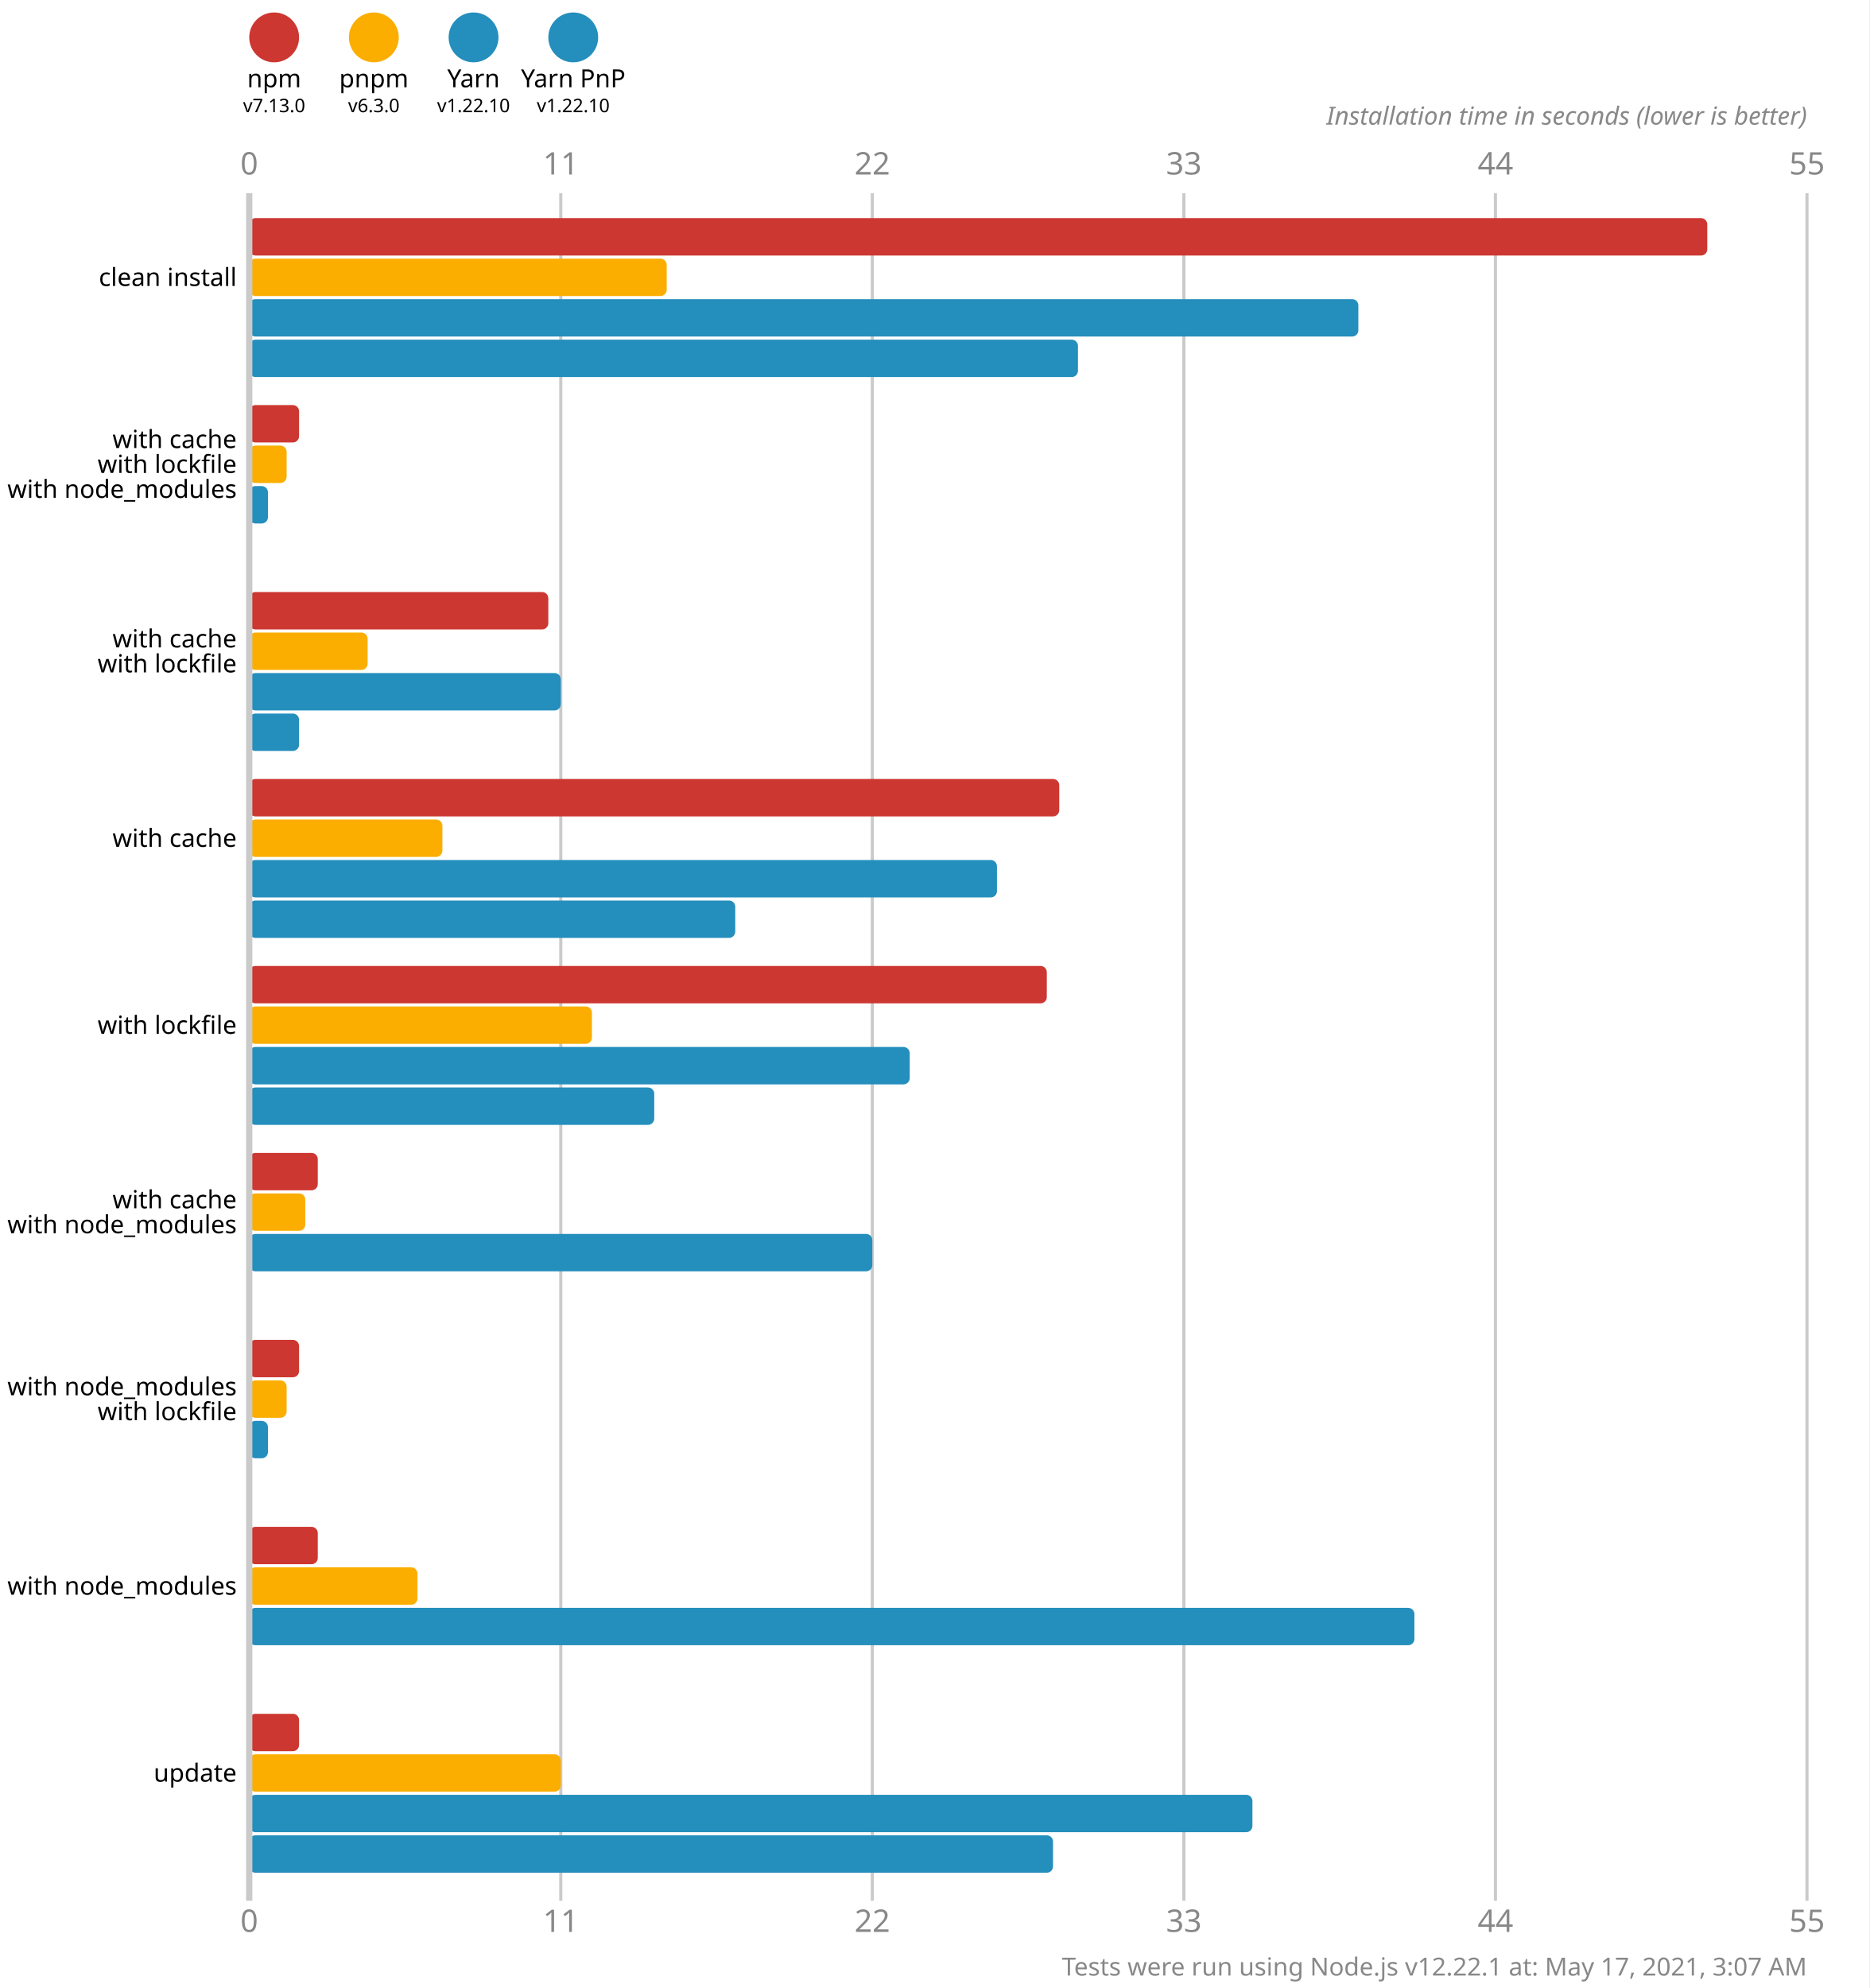
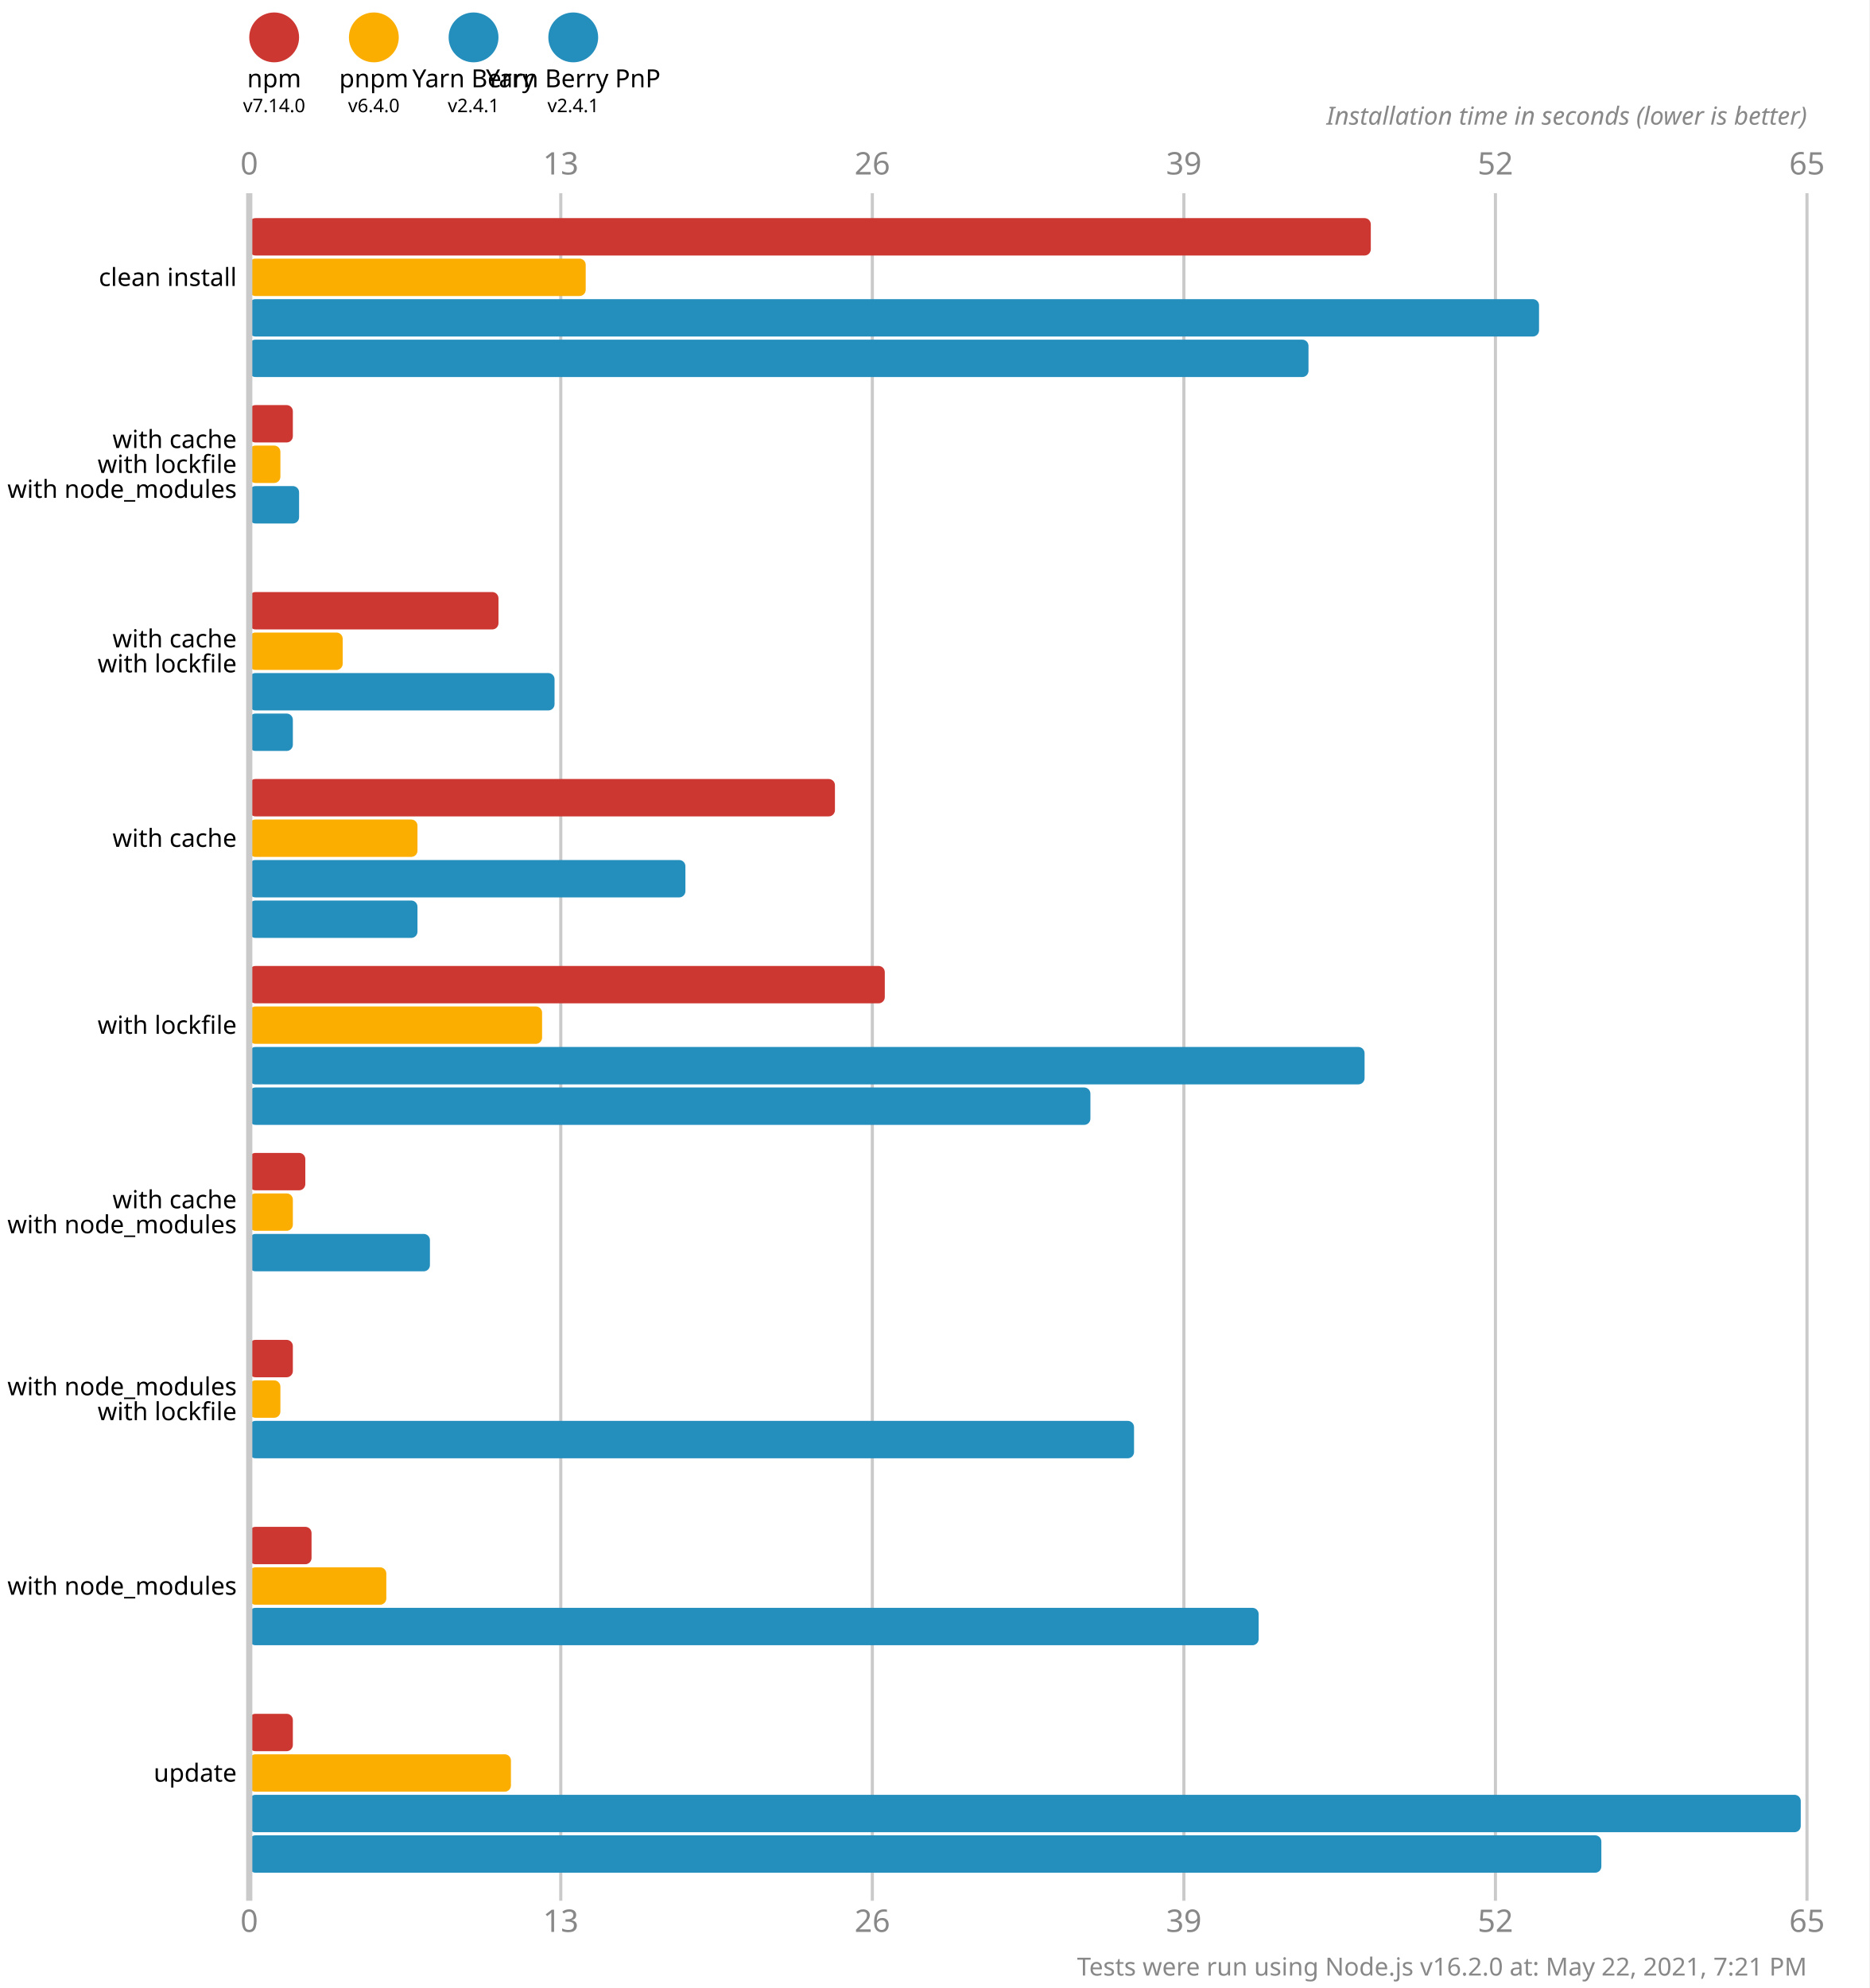
<svg xmlns="http://www.w3.org/2000/svg" version="1.1" viewBox="0 0 300 319">
  <style>
    .font { font-family: sans-serif; }
    .s3 { font-size: 3px; }
    .s4 { font-size: 4px; }
    .s5 { font-size: 5px; }
    .line { stroke: #cacaca; }
    .width { stroke-width: 0.5; }
    .text { fill: #888; }
  </style>
  <rect x="0" y="0" width="300" height="319" fill="#fff" />
  <circle cx="44" cy="6" r="4" fill="#cd3731" />
  <text x="44" y="14" class="font s4" text-anchor="middle">npm</text>
-   <text x="44" y="18" class="font s3" text-anchor="middle">v7.13.0</text>
+   <text x="44" y="18" class="font s3" text-anchor="middle">v7.14.0</text>
  <circle cx="60" cy="6" r="4" fill="#fbae00" />
  <text x="60" y="14" class="font s4" text-anchor="middle">pnpm</text>
-   <text x="60" y="18" class="font s3" text-anchor="middle">v6.3.0</text>
+   <text x="60" y="18" class="font s3" text-anchor="middle">v6.4.0</text>
  <circle cx="76" cy="6" r="4" fill="#248ebd" />
-   <text x="76" y="14" class="font s4" text-anchor="middle">Yarn</text>
-   <text x="76" y="18" class="font s3" text-anchor="middle">v1.22.10</text>
+   <text x="76" y="14" class="font s4" text-anchor="middle">Yarn Berry</text>
+   <text x="76" y="18" class="font s3" text-anchor="middle">v2.4.1</text>
  <circle cx="92" cy="6" r="4" fill="#248ebd" />
-   <text x="92" y="14" class="font s4" text-anchor="middle">Yarn PnP</text>
-   <text x="92" y="18" class="font s3" text-anchor="middle">v1.22.10</text>
+   <text x="92" y="14" class="font s4" text-anchor="middle">Yarn Berry PnP</text>
+   <text x="92" y="18" class="font s3" text-anchor="middle">v2.4.1</text>
  <text x="40" y="28" class="font s5 text" text-anchor="middle">0</text>
  <text x="40" y="310" class="font s5 text" text-anchor="middle">0</text>
  <line x1="90" y1="31" x2="90" y2="305" class="line width" />
-   <text x="90" y="28" class="font s5 text" text-anchor="middle">11</text>
-   <text x="90" y="310" class="font s5 text" text-anchor="middle">11</text>
+   <text x="90" y="28" class="font s5 text" text-anchor="middle">13</text>
+   <text x="90" y="310" class="font s5 text" text-anchor="middle">13</text>
  <line x1="140" y1="31" x2="140" y2="305" class="line width" />
-   <text x="140" y="28" class="font s5 text" text-anchor="middle">22</text>
-   <text x="140" y="310" class="font s5 text" text-anchor="middle">22</text>
+   <text x="140" y="28" class="font s5 text" text-anchor="middle">26</text>
+   <text x="140" y="310" class="font s5 text" text-anchor="middle">26</text>
  <line x1="190" y1="31" x2="190" y2="305" class="line width" />
-   <text x="190" y="28" class="font s5 text" text-anchor="middle">33</text>
-   <text x="190" y="310" class="font s5 text" text-anchor="middle">33</text>
+   <text x="190" y="28" class="font s5 text" text-anchor="middle">39</text>
+   <text x="190" y="310" class="font s5 text" text-anchor="middle">39</text>
  <line x1="240" y1="31" x2="240" y2="305" class="line width" />
-   <text x="240" y="28" class="font s5 text" text-anchor="middle">44</text>
-   <text x="240" y="310" class="font s5 text" text-anchor="middle">44</text>
+   <text x="240" y="28" class="font s5 text" text-anchor="middle">52</text>
+   <text x="240" y="310" class="font s5 text" text-anchor="middle">52</text>
  <line x1="290" y1="31" x2="290" y2="305" class="line width" />
-   <text x="290" y="28" class="font s5 text" text-anchor="middle">55</text>
-   <text x="290" y="310" class="font s5 text" text-anchor="middle">55</text>
+   <text x="290" y="28" class="font s5 text" text-anchor="middle">65</text>
+   <text x="290" y="310" class="font s5 text" text-anchor="middle">65</text>
  <text x="290" y="20" class="font s4 text" font-style="italic" text-anchor="end">Installation time in seconds (lower is better)</text>
-   <rect x="40" y="35" width="234" height="6" fill="#cd3731" rx="1" ry="1" />
-   <rect x="40" y="41.5" width="67" height="6" fill="#fbae00" rx="1" ry="1" />
-   <rect x="40" y="48" width="178" height="6" fill="#248ebd" rx="1" ry="1" />
-   <rect x="40" y="54.5" width="133" height="6" fill="#248ebd" rx="1" ry="1" />
-   <rect x="40" y="65" width="8" height="6" fill="#cd3731" rx="1" ry="1" />
-   <rect x="40" y="71.5" width="6" height="6" fill="#fbae00" rx="1" ry="1" />
-   <rect x="40" y="78" width="3" height="6" fill="#248ebd" rx="1" ry="1" />
+   <rect x="40" y="35" width="180" height="6" fill="#cd3731" rx="1" ry="1" />
+   <rect x="40" y="41.5" width="54" height="6" fill="#fbae00" rx="1" ry="1" />
+   <rect x="40" y="48" width="207" height="6" fill="#248ebd" rx="1" ry="1" />
+   <rect x="40" y="54.5" width="170" height="6" fill="#248ebd" rx="1" ry="1" />
+   <rect x="40" y="65" width="7" height="6" fill="#cd3731" rx="1" ry="1" />
+   <rect x="40" y="71.5" width="5" height="6" fill="#fbae00" rx="1" ry="1" />
+   <rect x="40" y="78" width="8" height="6" fill="#248ebd" rx="1" ry="1" />
  <rect x="40" y="84.5" width="0" height="6" fill="#248ebd" rx="1" ry="1" />
-   <rect x="40" y="95" width="48" height="6" fill="#cd3731" rx="1" ry="1" />
-   <rect x="40" y="101.5" width="19" height="6" fill="#fbae00" rx="1" ry="1" />
-   <rect x="40" y="108" width="50" height="6" fill="#248ebd" rx="1" ry="1" />
-   <rect x="40" y="114.5" width="8" height="6" fill="#248ebd" rx="1" ry="1" />
-   <rect x="40" y="125" width="130" height="6" fill="#cd3731" rx="1" ry="1" />
-   <rect x="40" y="131.5" width="31" height="6" fill="#fbae00" rx="1" ry="1" />
-   <rect x="40" y="138" width="120" height="6" fill="#248ebd" rx="1" ry="1" />
-   <rect x="40" y="144.5" width="78" height="6" fill="#248ebd" rx="1" ry="1" />
-   <rect x="40" y="155" width="128" height="6" fill="#cd3731" rx="1" ry="1" />
-   <rect x="40" y="161.5" width="55" height="6" fill="#fbae00" rx="1" ry="1" />
-   <rect x="40" y="168" width="106" height="6" fill="#248ebd" rx="1" ry="1" />
-   <rect x="40" y="174.5" width="65" height="6" fill="#248ebd" rx="1" ry="1" />
-   <rect x="40" y="185" width="11" height="6" fill="#cd3731" rx="1" ry="1" />
-   <rect x="40" y="191.5" width="9" height="6" fill="#fbae00" rx="1" ry="1" />
-   <rect x="40" y="198" width="100" height="6" fill="#248ebd" rx="1" ry="1" />
+   <rect x="40" y="95" width="40" height="6" fill="#cd3731" rx="1" ry="1" />
+   <rect x="40" y="101.5" width="15" height="6" fill="#fbae00" rx="1" ry="1" />
+   <rect x="40" y="108" width="49" height="6" fill="#248ebd" rx="1" ry="1" />
+   <rect x="40" y="114.5" width="7" height="6" fill="#248ebd" rx="1" ry="1" />
+   <rect x="40" y="125" width="94" height="6" fill="#cd3731" rx="1" ry="1" />
+   <rect x="40" y="131.5" width="27" height="6" fill="#fbae00" rx="1" ry="1" />
+   <rect x="40" y="138" width="70" height="6" fill="#248ebd" rx="1" ry="1" />
+   <rect x="40" y="144.5" width="27" height="6" fill="#248ebd" rx="1" ry="1" />
+   <rect x="40" y="155" width="102" height="6" fill="#cd3731" rx="1" ry="1" />
+   <rect x="40" y="161.5" width="47" height="6" fill="#fbae00" rx="1" ry="1" />
+   <rect x="40" y="168" width="179" height="6" fill="#248ebd" rx="1" ry="1" />
+   <rect x="40" y="174.5" width="135" height="6" fill="#248ebd" rx="1" ry="1" />
+   <rect x="40" y="185" width="9" height="6" fill="#cd3731" rx="1" ry="1" />
+   <rect x="40" y="191.5" width="7" height="6" fill="#fbae00" rx="1" ry="1" />
+   <rect x="40" y="198" width="29" height="6" fill="#248ebd" rx="1" ry="1" />
  <rect x="40" y="204.5" width="0" height="6" fill="#248ebd" rx="1" ry="1" />
-   <rect x="40" y="215" width="8" height="6" fill="#cd3731" rx="1" ry="1" />
-   <rect x="40" y="221.5" width="6" height="6" fill="#fbae00" rx="1" ry="1" />
-   <rect x="40" y="228" width="3" height="6" fill="#248ebd" rx="1" ry="1" />
+   <rect x="40" y="215" width="7" height="6" fill="#cd3731" rx="1" ry="1" />
+   <rect x="40" y="221.5" width="5" height="6" fill="#fbae00" rx="1" ry="1" />
+   <rect x="40" y="228" width="142" height="6" fill="#248ebd" rx="1" ry="1" />
  <rect x="40" y="234.5" width="0" height="6" fill="#248ebd" rx="1" ry="1" />
-   <rect x="40" y="245" width="11" height="6" fill="#cd3731" rx="1" ry="1" />
-   <rect x="40" y="251.5" width="27" height="6" fill="#fbae00" rx="1" ry="1" />
-   <rect x="40" y="258" width="187" height="6" fill="#248ebd" rx="1" ry="1" />
+   <rect x="40" y="245" width="10" height="6" fill="#cd3731" rx="1" ry="1" />
+   <rect x="40" y="251.5" width="22" height="6" fill="#fbae00" rx="1" ry="1" />
+   <rect x="40" y="258" width="162" height="6" fill="#248ebd" rx="1" ry="1" />
  <rect x="40" y="264.5" width="0" height="6" fill="#248ebd" rx="1" ry="1" />
-   <rect x="40" y="275" width="8" height="6" fill="#cd3731" rx="1" ry="1" />
-   <rect x="40" y="281.5" width="50" height="6" fill="#fbae00" rx="1" ry="1" />
-   <rect x="40" y="288" width="161" height="6" fill="#248ebd" rx="1" ry="1" />
-   <rect x="40" y="294.5" width="129" height="6" fill="#248ebd" rx="1" ry="1" />
+   <rect x="40" y="275" width="7" height="6" fill="#cd3731" rx="1" ry="1" />
+   <rect x="40" y="281.5" width="42" height="6" fill="#fbae00" rx="1" ry="1" />
+   <rect x="40" y="288" width="249" height="6" fill="#248ebd" rx="1" ry="1" />
+   <rect x="40" y="294.5" width="217" height="6" fill="#248ebd" rx="1" ry="1" />
  <line x1="40" y1="31" x2="40" y2="305" class="line" />
  <text x="38" y="44.5" class="font s4" dominant-baseline="middle" text-anchor="end">clean install</text>
  <text x="38" y="70.5" class="font s4" dominant-baseline="middle" text-anchor="end">with cache</text>
  <text x="38" y="74.5" class="font s4" dominant-baseline="middle" text-anchor="end">with lockfile</text>
  <text x="38" y="78.5" class="font s4" dominant-baseline="middle" text-anchor="end">with node_modules</text>
  <text x="38" y="102.5" class="font s4" dominant-baseline="middle" text-anchor="end">with cache</text>
  <text x="38" y="106.5" class="font s4" dominant-baseline="middle" text-anchor="end">with lockfile</text>
  <text x="38" y="134.5" class="font s4" dominant-baseline="middle" text-anchor="end">with cache</text>
  <text x="38" y="164.5" class="font s4" dominant-baseline="middle" text-anchor="end">with lockfile</text>
  <text x="38" y="192.5" class="font s4" dominant-baseline="middle" text-anchor="end">with cache</text>
  <text x="38" y="196.5" class="font s4" dominant-baseline="middle" text-anchor="end">with node_modules</text>
  <text x="38" y="222.5" class="font s4" dominant-baseline="middle" text-anchor="end">with node_modules</text>
  <text x="38" y="226.5" class="font s4" dominant-baseline="middle" text-anchor="end">with lockfile</text>
  <text x="38" y="254.5" class="font s4" dominant-baseline="middle" text-anchor="end">with node_modules</text>
  <text x="38" y="284.5" class="font s4" dominant-baseline="middle" text-anchor="end">update</text>
-   <text x="290" y="317" class="font s4 text" text-anchor="end">Tests were run using Node.js v12.22.1 at: May 17, 2021, 3:07 AM</text>
+   <text x="290" y="317" class="font s4 text" text-anchor="end">Tests were run using Node.js v16.2.0 at: May 22, 2021, 7:21 PM</text>
</svg>
